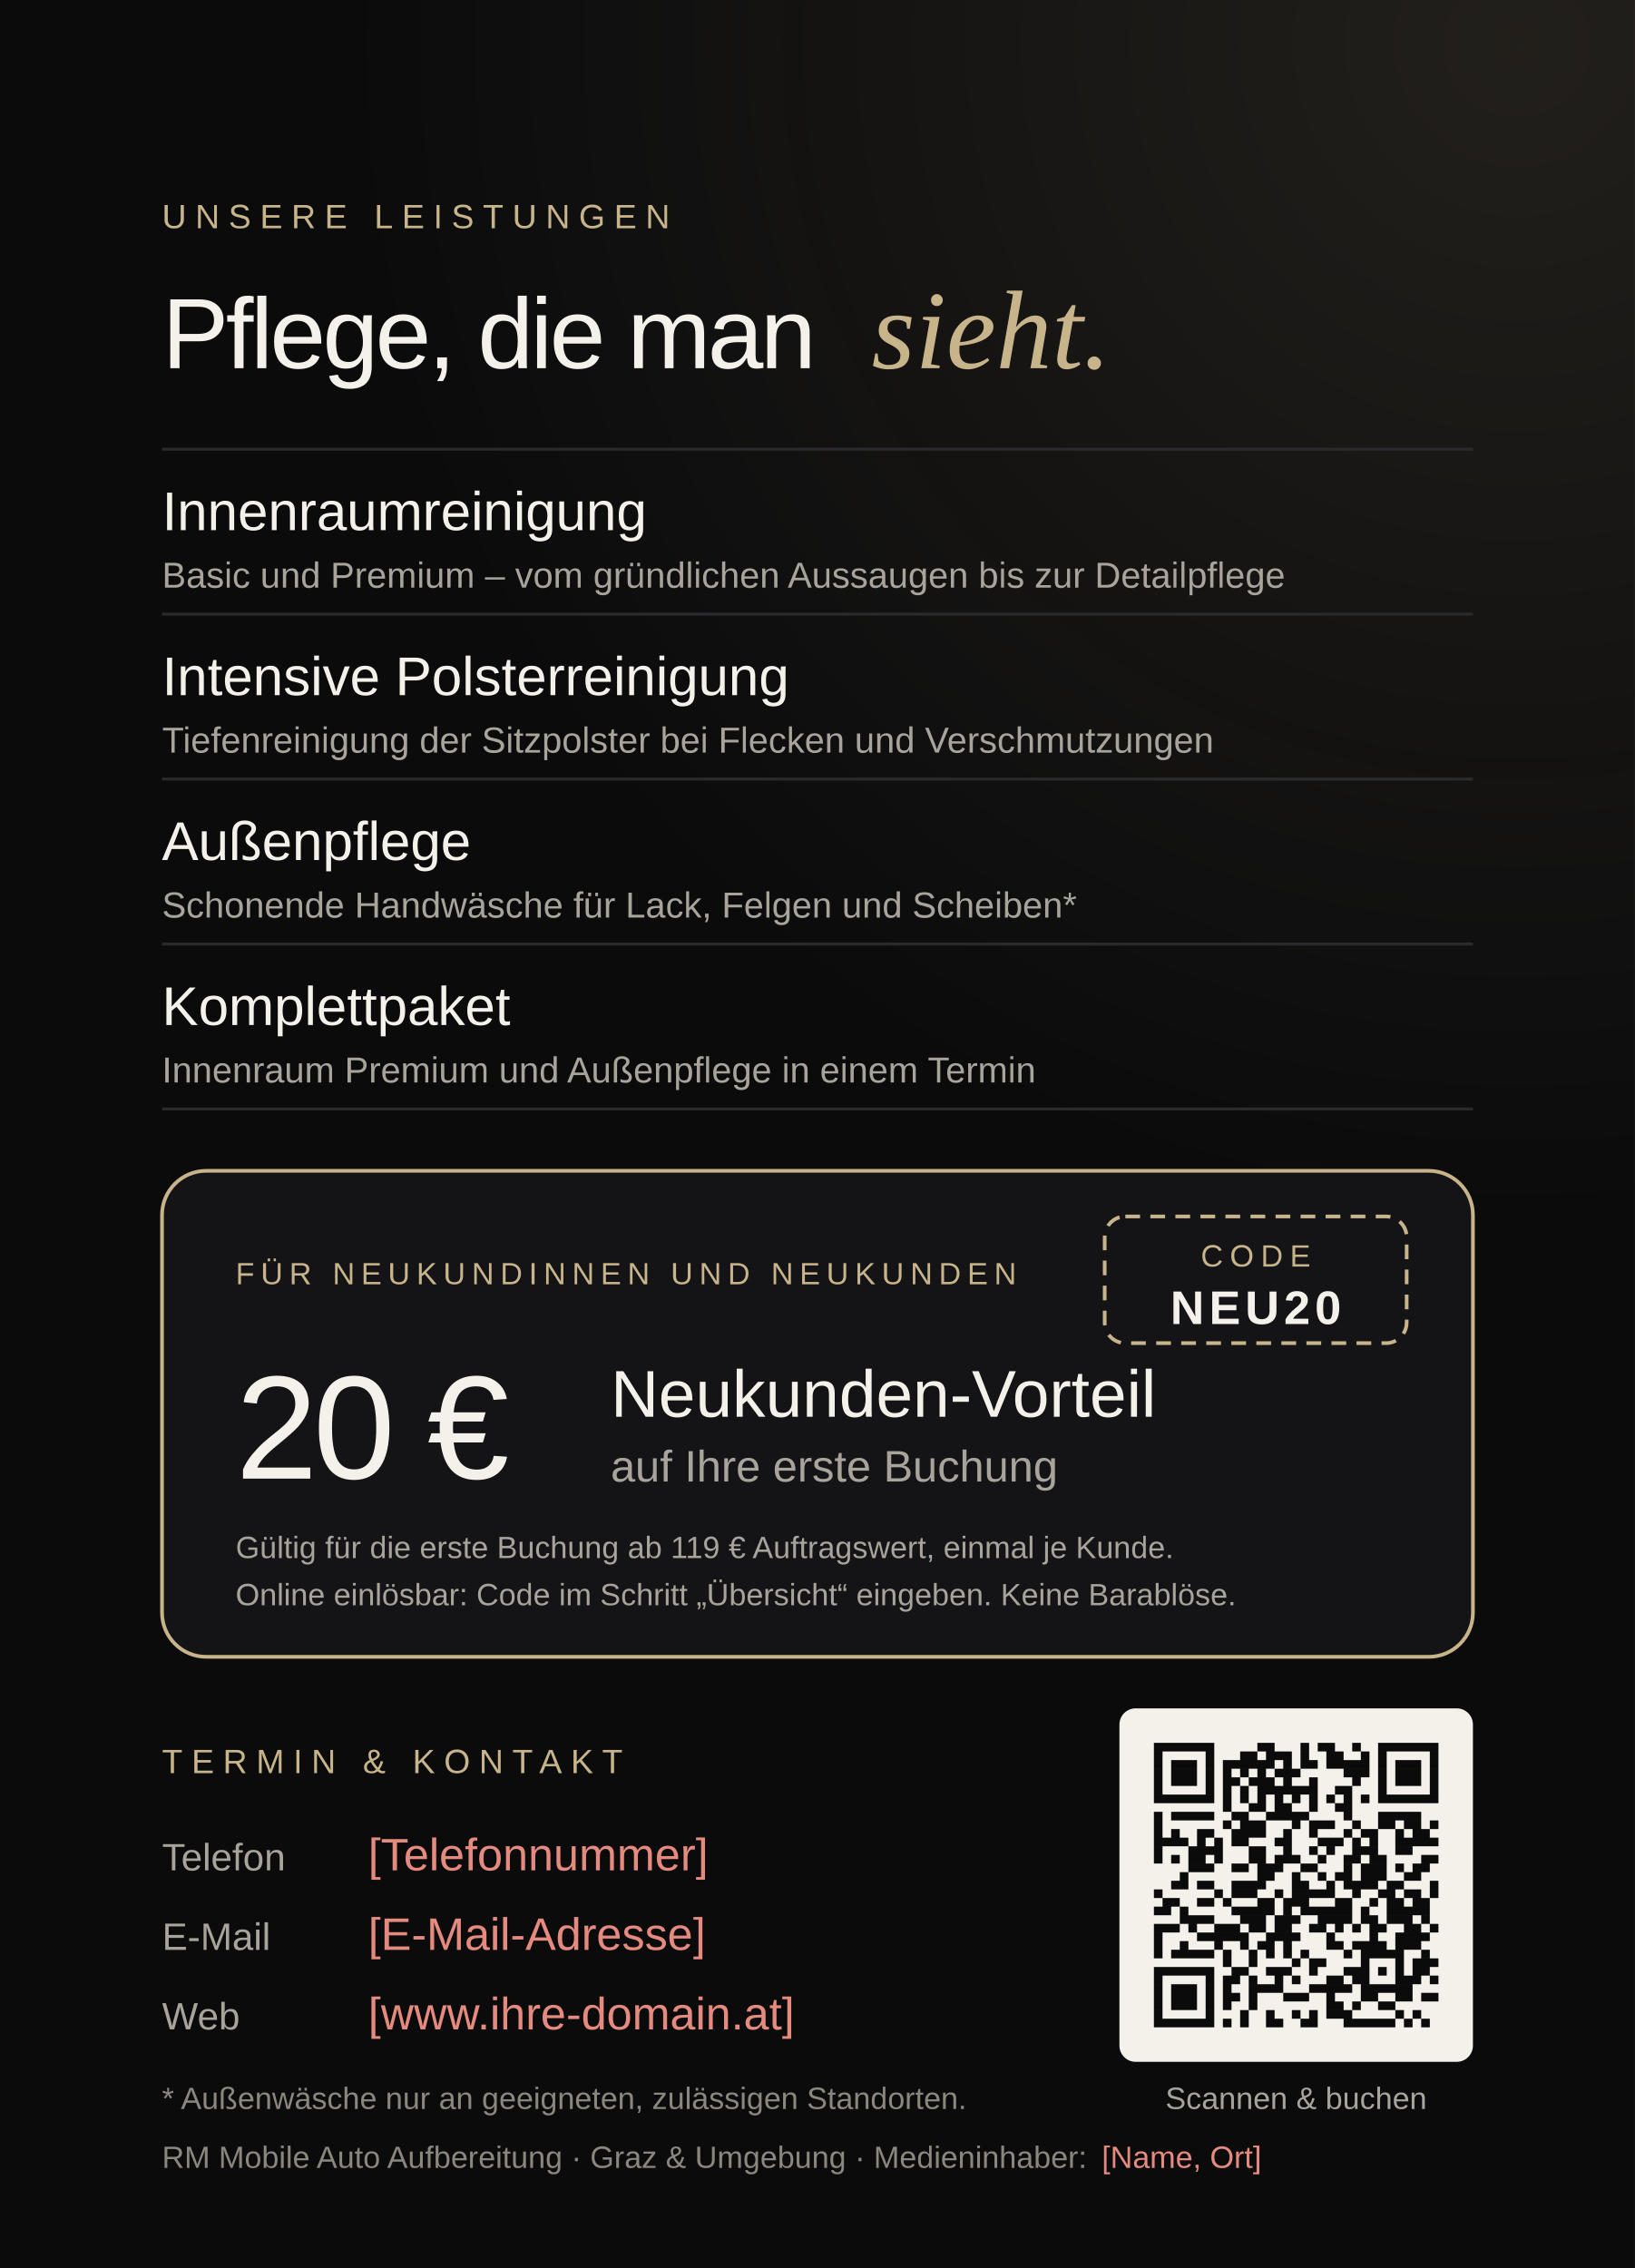
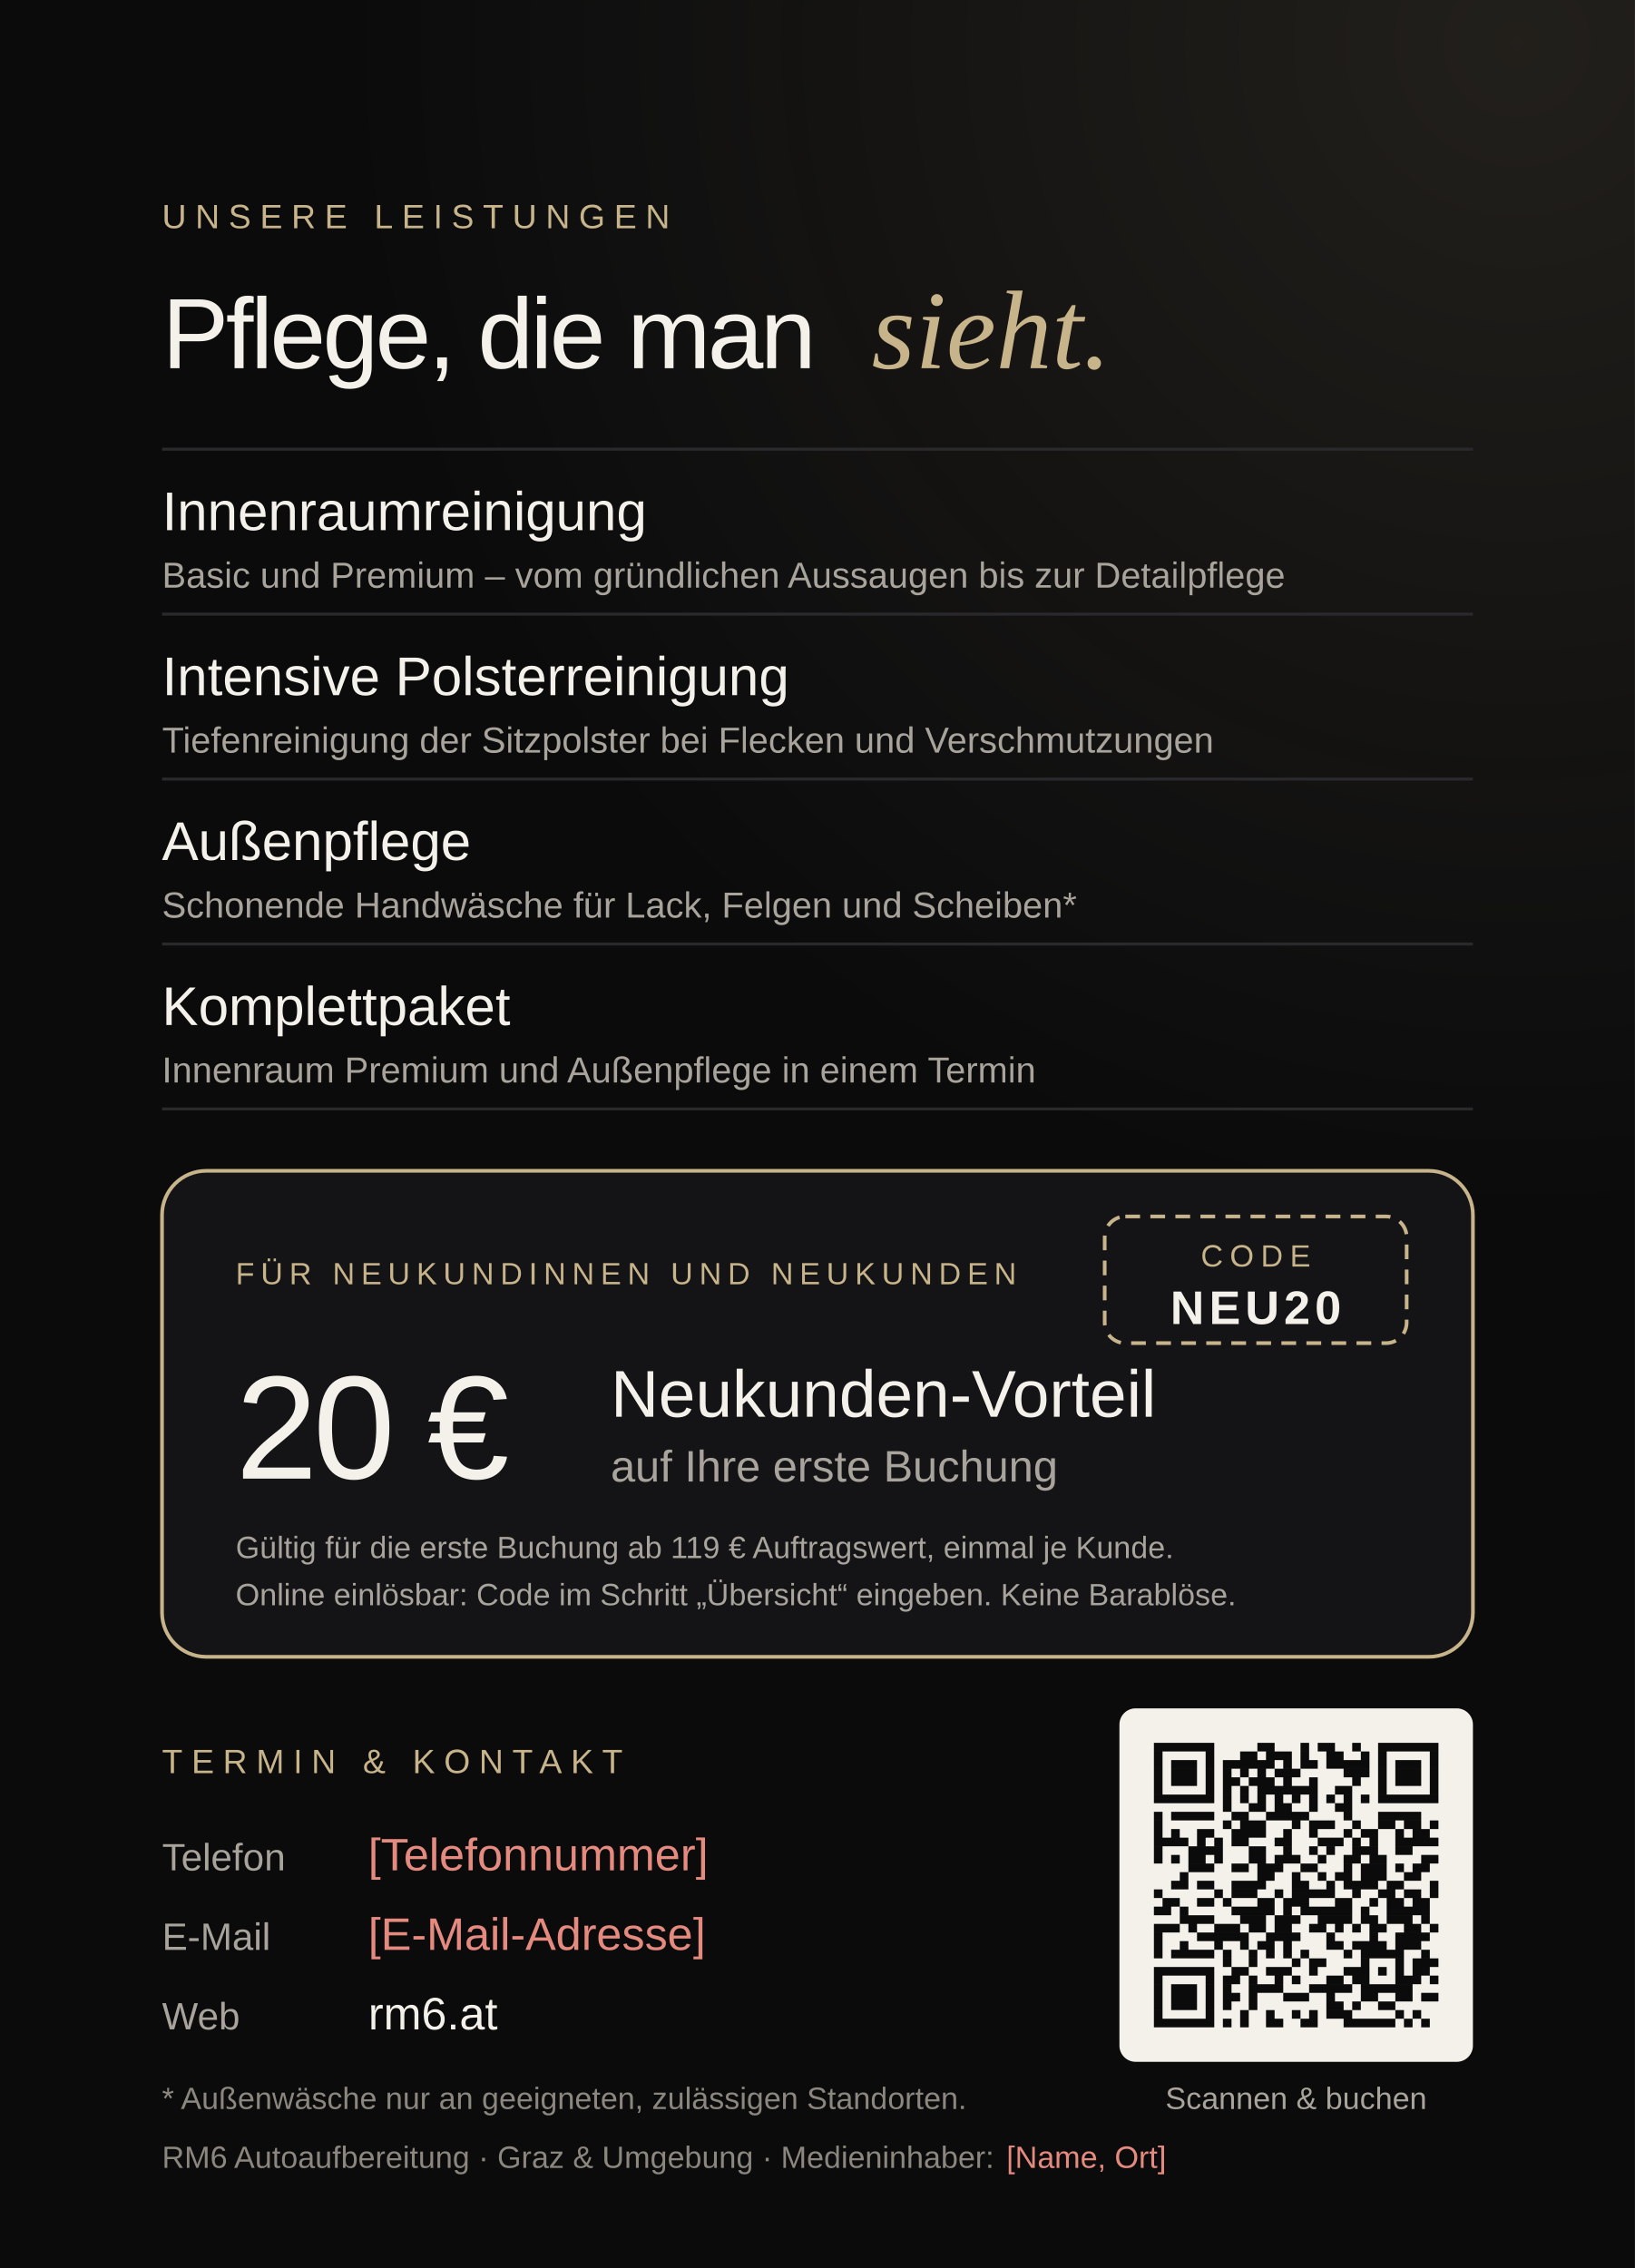
<svg xmlns="http://www.w3.org/2000/svg" width="111mm" height="154mm" viewBox="-3 -3 111 154">
  <defs>
    <radialGradient id="g" gradientUnits="userSpaceOnUse" cx="100" cy="0" r="80">
      <stop offset="0" stop-color="#c8b48a" stop-opacity="0.12" />
      <stop offset="1" stop-color="#c8b48a" stop-opacity="0" />
    </radialGradient>
  </defs>
  <rect x="-3" y="-3" width="111" height="154" fill="#0b0b0c" />
  <rect x="-3" y="-3" width="111" height="154" fill="url(#g)" />
  <text x="8" y="12.5" font-family="Geist, 'Helvetica Neue', Arial, sans-serif" font-size="2.3" font-weight="500" fill="#c8b48a" letter-spacing="0.598">UNSERE LEISTUNGEN</text>
  <text x="8" y="22" font-family="Geist, 'Helvetica Neue', Arial, sans-serif" font-size="6.8" font-weight="500" fill="#f4f1ea" letter-spacing="-0.204">Pflege, die man</text>
  <text x="56.177" y="22" font-family="'Instrument Serif', 'Times New Roman', serif" font-size="7.6" font-weight="400" font-style="italic" fill="#c8b48a">sieht.</text>
  <line x1="8" y1="27.5" x2="97" y2="27.5" stroke="#2a2a2d" stroke-width="0.2" />
  <text x="8" y="33" font-family="Geist, 'Helvetica Neue', Arial, sans-serif" font-size="3.7" font-weight="500" fill="#f4f1ea">Innenraumreinigung</text>
  <text x="8" y="36.9" font-family="Geist, 'Helvetica Neue', Arial, sans-serif" font-size="2.45" font-weight="400" fill="#a8a49c">Basic und Premium – vom gründlichen Aussaugen bis zur Detailpflege</text>
  <line x1="8" y1="38.7" x2="97" y2="38.7" stroke="#2a2a2d" stroke-width="0.2" />
  <text x="8" y="44.2" font-family="Geist, 'Helvetica Neue', Arial, sans-serif" font-size="3.7" font-weight="500" fill="#f4f1ea">Intensive Polsterreinigung</text>
  <text x="8" y="48.1" font-family="Geist, 'Helvetica Neue', Arial, sans-serif" font-size="2.45" font-weight="400" fill="#a8a49c">Tiefenreinigung der Sitzpolster bei Flecken und Verschmutzungen</text>
  <line x1="8" y1="49.9" x2="97" y2="49.9" stroke="#2a2a2d" stroke-width="0.2" />
  <text x="8" y="55.4" font-family="Geist, 'Helvetica Neue', Arial, sans-serif" font-size="3.7" font-weight="500" fill="#f4f1ea">Außenpflege</text>
  <text x="8" y="59.3" font-family="Geist, 'Helvetica Neue', Arial, sans-serif" font-size="2.45" font-weight="400" fill="#a8a49c">Schonende Handwäsche für Lack, Felgen und Scheiben*</text>
  <line x1="8" y1="61.1" x2="97" y2="61.1" stroke="#2a2a2d" stroke-width="0.2" />
  <text x="8" y="66.6" font-family="Geist, 'Helvetica Neue', Arial, sans-serif" font-size="3.7" font-weight="500" fill="#f4f1ea">Komplettpaket</text>
  <text x="8" y="70.5" font-family="Geist, 'Helvetica Neue', Arial, sans-serif" font-size="2.45" font-weight="400" fill="#a8a49c">Innenraum Premium und Außenpflege in einem Termin</text>
  <line x1="8" y1="72.3" x2="97" y2="72.3" stroke="#2a2a2d" stroke-width="0.2" />
  <rect x="8" y="76.5" width="89" height="33" rx="3" fill="#141417" stroke="#c8b48a" stroke-width="0.25" />
  <text x="13" y="84.2" font-family="Geist, 'Helvetica Neue', Arial, sans-serif" font-size="2.1" font-weight="500" fill="#c8b48a" letter-spacing="0.42">FÜR NEUKUNDINNEN UND NEUKUNDEN</text>
  <rect x="72" y="79.6" width="20.5" height="8.6" rx="1.4" fill="none" stroke="#c8b48a" stroke-width="0.25" stroke-dasharray="1 0.7" />
  <text x="82.25" y="83" font-family="Geist, 'Helvetica Neue', Arial, sans-serif" font-size="2.1" font-weight="500" fill="#c8b48a" text-anchor="middle" letter-spacing="0.462">CODE</text>
  <text x="82.25" y="86.9" font-family="Geist, 'Helvetica Neue', Arial, sans-serif" font-size="3.2" font-weight="600" fill="#f4f1ea" text-anchor="middle" letter-spacing="0.32">NEU20</text>
  <text x="13" y="97.4" font-family="Geist, 'Helvetica Neue', Arial, sans-serif" font-size="10" font-weight="500" fill="#f4f1ea" letter-spacing="-0.3">20 €</text>
  <text x="38.46" y="93.2" font-family="Geist, 'Helvetica Neue', Arial, sans-serif" font-size="4.5" font-weight="500" fill="#f4f1ea">Neukunden-Vorteil</text>
  <text x="38.46" y="97.6" font-family="Geist, 'Helvetica Neue', Arial, sans-serif" font-size="3" font-weight="400" fill="#a8a49c">auf Ihre erste Buchung</text>
  <text x="13" y="102.8" font-family="Geist, 'Helvetica Neue', Arial, sans-serif" font-size="2.1" font-weight="400" fill="#a8a49c">Gültig für die erste Buchung ab 119 € Auftragswert, einmal je Kunde.</text>
  <text x="13" y="106" font-family="Geist, 'Helvetica Neue', Arial, sans-serif" font-size="2.1" font-weight="400" fill="#a8a49c">Online einlösbar: Code im Schritt „Übersicht“ eingeben. Keine Barablöse.</text>
  <text x="8" y="117.4" font-family="Geist, 'Helvetica Neue', Arial, sans-serif" font-size="2.3" font-weight="500" fill="#c8b48a" letter-spacing="0.598">TERMIN &amp; KONTAKT</text>
  <text x="8" y="124" font-family="Geist, 'Helvetica Neue', Arial, sans-serif" font-size="2.6" font-weight="400" fill="#a8a49c">Telefon</text>
  <text x="22" y="124" font-family="Geist, 'Helvetica Neue', Arial, sans-serif" font-size="3.1" font-weight="400" fill="#e58a7e">[Telefonnummer]</text>
  <text x="8" y="129.4" font-family="Geist, 'Helvetica Neue', Arial, sans-serif" font-size="2.6" font-weight="400" fill="#a8a49c">E-Mail</text>
  <text x="22" y="129.4" font-family="Geist, 'Helvetica Neue', Arial, sans-serif" font-size="3.1" font-weight="400" fill="#e58a7e">[E-Mail-Adresse]</text>
  <text x="8" y="134.8" font-family="Geist, 'Helvetica Neue', Arial, sans-serif" font-size="2.6" font-weight="400" fill="#a8a49c">Web</text>
-   <text x="22" y="134.8" font-family="Geist, 'Helvetica Neue', Arial, sans-serif" font-size="3.1" font-weight="400" fill="#e58a7e">[www.ihre-domain.at]</text>
+   <text x="22" y="134.8" font-family="Geist, 'Helvetica Neue', Arial, sans-serif" font-size="3.1" font-weight="400" fill="#f4f1ea">rm6.at</text>
  <rect x="73" y="113" width="24" height="24" rx="1.1" fill="#f4f1ea" />
  <path d="M75.341 115.341h4.098v0.585h-4.098zM82.366 115.341h1.171v0.585h-1.171zM85.293 115.341h0.585v0.585h-0.585zM86.463 115.341h1.171v0.585h-1.171zM88.805 115.341h0.585v0.585h-0.585zM90.561 115.341h4.098v0.585h-4.098zM75.341 115.927h0.585v0.585h-0.585zM78.854 115.927h0.585v0.585h-0.585zM81.195 115.927h1.171v0.585h-1.171zM82.951 115.927h1.756v0.585h-1.756zM85.293 115.927h0.585v0.585h-0.585zM87.049 115.927h1.171v0.585h-1.171zM89.39 115.927h0.585v0.585h-0.585zM90.561 115.927h0.585v0.585h-0.585zM94.073 115.927h0.585v0.585h-0.585zM75.341 116.512h0.585v0.585h-0.585zM76.512 116.512h1.756v0.585h-1.756zM78.854 116.512h0.585v0.585h-0.585zM80.024 116.512h3.512v0.585h-3.512zM84.122 116.512h0.585v0.585h-0.585zM85.293 116.512h1.171v0.585h-1.171zM87.049 116.512h2.927v0.585h-2.927zM90.561 116.512h0.585v0.585h-0.585zM91.732 116.512h1.756v0.585h-1.756zM94.073 116.512h0.585v0.585h-0.585zM75.341 117.098h0.585v0.585h-0.585zM76.512 117.098h1.756v0.585h-1.756zM78.854 117.098h0.585v0.585h-0.585zM80.024 117.098h0.585v0.585h-0.585zM81.195 117.098h0.585v0.585h-0.585zM82.366 117.098h0.585v0.585h-0.585zM83.537 117.098h1.756v0.585h-1.756zM88.22 117.098h1.756v0.585h-1.756zM90.561 117.098h0.585v0.585h-0.585zM91.732 117.098h1.756v0.585h-1.756zM94.073 117.098h0.585v0.585h-0.585zM75.341 117.683h0.585v0.585h-0.585zM76.512 117.683h1.756v0.585h-1.756zM78.854 117.683h0.585v0.585h-0.585zM80.024 117.683h1.171v0.585h-1.171zM81.78 117.683h1.756v0.585h-1.756zM84.122 117.683h0.585v0.585h-0.585zM85.878 117.683h0.585v0.585h-0.585zM88.805 117.683h0.585v0.585h-0.585zM90.561 117.683h0.585v0.585h-0.585zM91.732 117.683h1.756v0.585h-1.756zM94.073 117.683h0.585v0.585h-0.585zM75.341 118.268h0.585v0.585h-0.585zM78.854 118.268h0.585v0.585h-0.585zM80.024 118.268h0.585v0.585h-0.585zM81.195 118.268h0.585v0.585h-0.585zM82.366 118.268h4.098v0.585h-4.098zM87.634 118.268h1.171v0.585h-1.171zM90.561 118.268h0.585v0.585h-0.585zM94.073 118.268h0.585v0.585h-0.585zM75.341 118.854h4.098v0.585h-4.098zM80.024 118.854h0.585v0.585h-0.585zM81.195 118.854h0.585v0.585h-0.585zM82.366 118.854h0.585v0.585h-0.585zM83.537 118.854h0.585v0.585h-0.585zM84.707 118.854h0.585v0.585h-0.585zM85.878 118.854h0.585v0.585h-0.585zM87.049 118.854h0.585v0.585h-0.585zM88.22 118.854h0.585v0.585h-0.585zM89.39 118.854h0.585v0.585h-0.585zM90.561 118.854h4.098v0.585h-4.098zM80.024 119.439h0.585v0.585h-0.585zM81.78 119.439h1.171v0.585h-1.171zM83.537 119.439h1.171v0.585h-1.171zM85.878 119.439h0.585v0.585h-0.585zM87.634 119.439h1.171v0.585h-1.171zM75.341 120.024h0.585v0.585h-0.585zM76.512 120.024h2.927v0.585h-2.927zM80.61 120.024h1.171v0.585h-1.171zM82.951 120.024h2.927v0.585h-2.927zM88.22 120.024h0.585v0.585h-0.585zM90.561 120.024h2.927v0.585h-2.927zM75.341 120.61h0.585v0.585h-0.585zM80.024 120.61h0.585v0.585h-0.585zM81.195 120.61h1.756v0.585h-1.756zM84.707 120.61h0.585v0.585h-0.585zM85.878 120.61h1.756v0.585h-1.756zM88.805 120.61h0.585v0.585h-0.585zM90.561 120.61h1.171v0.585h-1.171zM92.317 120.61h1.171v0.585h-1.171zM94.073 120.61h0.585v0.585h-0.585zM75.341 121.195h0.585v0.585h-0.585zM76.512 121.195h0.585v0.585h-0.585zM78.268 121.195h1.171v0.585h-1.171zM80.61 121.195h2.341v0.585h-2.341zM84.122 121.195h0.585v0.585h-0.585zM85.878 121.195h0.585v0.585h-0.585zM88.22 121.195h0.585v0.585h-0.585zM89.39 121.195h1.171v0.585h-1.171zM91.732 121.195h0.585v0.585h-0.585zM92.902 121.195h1.171v0.585h-1.171zM75.341 121.78h2.341v0.585h-2.341zM78.268 121.78h0.585v0.585h-0.585zM79.439 121.78h0.585v0.585h-0.585zM80.61 121.78h1.171v0.585h-1.171zM83.537 121.78h1.171v0.585h-1.171zM86.463 121.78h1.756v0.585h-1.756zM88.805 121.78h0.585v0.585h-0.585zM89.976 121.78h0.585v0.585h-0.585zM91.732 121.78h2.927v0.585h-2.927zM75.341 122.366h0.585v0.585h-0.585zM77.683 122.366h2.341v0.585h-2.341zM81.78 122.366h1.171v0.585h-1.171zM84.122 122.366h0.585v0.585h-0.585zM85.878 122.366h0.585v0.585h-0.585zM87.049 122.366h0.585v0.585h-0.585zM88.805 122.366h1.756v0.585h-1.756zM91.732 122.366h1.171v0.585h-1.171zM75.341 122.951h0.585v0.585h-0.585zM76.512 122.951h0.585v0.585h-0.585zM77.683 122.951h1.171v0.585h-1.171zM79.439 122.951h0.585v0.585h-0.585zM81.78 122.951h1.171v0.585h-1.171zM83.537 122.951h1.756v0.585h-1.756zM86.463 122.951h0.585v0.585h-0.585zM88.22 122.951h1.171v0.585h-1.171zM89.976 122.951h1.171v0.585h-1.171zM93.488 122.951h1.171v0.585h-1.171zM77.683 123.537h1.756v0.585h-1.756zM80.61 123.537h1.171v0.585h-1.171zM82.366 123.537h1.756v0.585h-1.756zM85.293 123.537h1.171v0.585h-1.171zM88.22 123.537h0.585v0.585h-0.585zM89.39 123.537h1.756v0.585h-1.756zM91.732 123.537h0.585v0.585h-0.585zM92.902 123.537h1.171v0.585h-1.171zM77.098 124.122h0.585v0.585h-0.585zM82.366 124.122h1.171v0.585h-1.171zM84.707 124.122h0.585v0.585h-0.585zM86.463 124.122h0.585v0.585h-0.585zM87.634 124.122h1.171v0.585h-1.171zM89.39 124.122h1.756v0.585h-1.756zM92.317 124.122h1.171v0.585h-1.171zM76.512 124.707h1.171v0.585h-1.171zM78.268 124.707h1.171v0.585h-1.171zM80.61 124.707h2.341v0.585h-2.341zM84.707 124.707h1.171v0.585h-1.171zM87.049 124.707h0.585v0.585h-0.585zM88.22 124.707h2.341v0.585h-2.341zM91.146 124.707h1.171v0.585h-1.171zM94.073 124.707h0.585v0.585h-0.585zM75.341 125.293h0.585v0.585h-0.585zM79.439 125.293h0.585v0.585h-0.585zM80.61 125.293h1.756v0.585h-1.756zM83.537 125.293h0.585v0.585h-0.585zM84.707 125.293h2.927v0.585h-2.927zM88.805 125.293h0.585v0.585h-0.585zM90.561 125.293h1.171v0.585h-1.171zM92.317 125.293h1.171v0.585h-1.171zM94.073 125.293h0.585v0.585h-0.585zM75.927 125.878h1.171v0.585h-1.171zM78.268 125.878h1.171v0.585h-1.171zM80.024 125.878h0.585v0.585h-0.585zM82.366 125.878h1.171v0.585h-1.171zM84.122 125.878h1.756v0.585h-1.756zM87.634 125.878h1.171v0.585h-1.171zM89.976 125.878h0.585v0.585h-0.585zM91.146 125.878h1.171v0.585h-1.171zM92.902 125.878h1.171v0.585h-1.171zM75.341 126.463h1.171v0.585h-1.171zM77.098 126.463h0.585v0.585h-0.585zM80.61 126.463h2.927v0.585h-2.927zM84.122 126.463h0.585v0.585h-0.585zM85.293 126.463h3.512v0.585h-3.512zM89.39 126.463h0.585v0.585h-0.585zM91.146 126.463h2.927v0.585h-2.927zM77.098 127.049h2.341v0.585h-2.341zM81.195 127.049h1.756v0.585h-1.756zM83.537 127.049h1.756v0.585h-1.756zM86.463 127.049h2.341v0.585h-2.341zM89.39 127.049h1.171v0.585h-1.171zM91.146 127.049h1.756v0.585h-1.756zM93.488 127.049h0.585v0.585h-0.585zM75.341 127.634h1.756v0.585h-1.756zM77.683 127.634h0.585v0.585h-0.585zM79.439 127.634h1.756v0.585h-1.756zM81.78 127.634h1.171v0.585h-1.171zM83.537 127.634h1.171v0.585h-1.171zM85.878 127.634h1.171v0.585h-1.171zM87.634 127.634h0.585v0.585h-0.585zM88.805 127.634h0.585v0.585h-0.585zM89.976 127.634h1.171v0.585h-1.171zM92.317 127.634h1.171v0.585h-1.171zM94.073 127.634h0.585v0.585h-0.585zM75.341 128.22h0.585v0.585h-0.585zM78.268 128.22h3.512v0.585h-3.512zM82.951 128.22h2.341v0.585h-2.341zM87.049 128.22h0.585v0.585h-0.585zM89.976 128.22h0.585v0.585h-0.585zM91.732 128.22h2.341v0.585h-2.341zM75.341 128.805h0.585v0.585h-0.585zM77.098 128.805h0.585v0.585h-0.585zM79.439 128.805h0.585v0.585h-0.585zM81.195 128.805h0.585v0.585h-0.585zM82.366 128.805h1.171v0.585h-1.171zM84.122 128.805h0.585v0.585h-0.585zM87.049 128.805h1.171v0.585h-1.171zM88.805 128.805h2.341v0.585h-2.341zM91.732 128.805h1.756v0.585h-1.756zM75.341 129.39h0.585v0.585h-0.585zM76.512 129.39h2.927v0.585h-2.927zM80.024 129.39h0.585v0.585h-0.585zM81.78 129.39h0.585v0.585h-0.585zM82.951 129.39h0.585v0.585h-0.585zM84.122 129.39h0.585v0.585h-0.585zM85.293 129.39h0.585v0.585h-0.585zM88.22 129.39h0.585v0.585h-0.585zM89.39 129.39h2.927v0.585h-2.927zM93.488 129.39h0.585v0.585h-0.585zM80.024 129.976h0.585v0.585h-0.585zM81.78 129.976h0.585v0.585h-0.585zM84.707 129.976h0.585v0.585h-0.585zM85.878 129.976h1.171v0.585h-1.171zM89.39 129.976h0.585v0.585h-0.585zM91.732 129.976h0.585v0.585h-0.585zM92.902 129.976h1.756v0.585h-1.756zM75.341 130.561h4.098v0.585h-4.098zM80.61 130.561h1.171v0.585h-1.171zM82.951 130.561h1.756v0.585h-1.756zM85.878 130.561h0.585v0.585h-0.585zM88.22 130.561h1.756v0.585h-1.756zM90.561 130.561h0.585v0.585h-0.585zM91.732 130.561h0.585v0.585h-0.585zM92.902 130.561h1.171v0.585h-1.171zM75.341 131.146h0.585v0.585h-0.585zM78.854 131.146h0.585v0.585h-0.585zM80.024 131.146h1.171v0.585h-1.171zM81.78 131.146h0.585v0.585h-0.585zM83.537 131.146h0.585v0.585h-0.585zM84.707 131.146h0.585v0.585h-0.585zM87.049 131.146h1.171v0.585h-1.171zM88.805 131.146h1.171v0.585h-1.171zM91.732 131.146h1.756v0.585h-1.756zM94.073 131.146h0.585v0.585h-0.585zM75.341 131.732h0.585v0.585h-0.585zM76.512 131.732h1.756v0.585h-1.756zM78.854 131.732h0.585v0.585h-0.585zM80.024 131.732h0.585v0.585h-0.585zM81.78 131.732h2.341v0.585h-2.341zM85.878 131.732h2.927v0.585h-2.927zM89.39 131.732h3.512v0.585h-3.512zM75.341 132.317h0.585v0.585h-0.585zM76.512 132.317h1.756v0.585h-1.756zM78.854 132.317h0.585v0.585h-0.585zM80.024 132.317h1.171v0.585h-1.171zM81.78 132.317h0.585v0.585h-0.585zM84.122 132.317h1.756v0.585h-1.756zM87.049 132.317h0.585v0.585h-0.585zM89.39 132.317h1.171v0.585h-1.171zM91.732 132.317h1.171v0.585h-1.171zM93.488 132.317h1.171v0.585h-1.171zM75.341 132.902h0.585v0.585h-0.585zM76.512 132.902h1.756v0.585h-1.756zM78.854 132.902h0.585v0.585h-0.585zM80.024 132.902h0.585v0.585h-0.585zM81.78 132.902h0.585v0.585h-0.585zM87.049 132.902h1.171v0.585h-1.171zM88.805 132.902h0.585v0.585h-0.585zM90.561 132.902h1.171v0.585h-1.171zM75.341 133.488h0.585v0.585h-0.585zM78.854 133.488h0.585v0.585h-0.585zM81.195 133.488h0.585v0.585h-0.585zM82.951 133.488h0.585v0.585h-0.585zM84.707 133.488h0.585v0.585h-0.585zM85.878 133.488h0.585v0.585h-0.585zM87.049 133.488h1.756v0.585h-1.756zM91.732 133.488h0.585v0.585h-0.585zM92.902 133.488h0.585v0.585h-0.585zM75.341 134.073h4.098v0.585h-4.098zM80.024 134.073h0.585v0.585h-0.585zM81.195 134.073h0.585v0.585h-0.585zM82.951 134.073h1.171v0.585h-1.171zM85.293 134.073h1.171v0.585h-1.171zM88.22 134.073h3.512v0.585h-3.512zM92.317 134.073h0.585v0.585h-0.585zM93.488 134.073h0.585v0.585h-0.585z" fill="#0b0b0c" />
  <text x="85" y="140.2" font-family="Geist, 'Helvetica Neue', Arial, sans-serif" font-size="2.1" font-weight="400" fill="#a8a49c" text-anchor="middle">Scannen &amp; buchen</text>
  <text x="8" y="140.2" font-family="Geist, 'Helvetica Neue', Arial, sans-serif" font-size="2.1" font-weight="400" fill="#8b877f">* Außenwäsche nur an geeigneten, zulässigen Standorten.</text>
-   <text x="8" y="144.2" font-family="Geist, 'Helvetica Neue', Arial, sans-serif" font-size="2.1" font-weight="400" fill="#8b877f">RM Mobile Auto Aufbereitung · Graz &amp; Umgebung · Medieninhaber: </text>
-   <text x="71.798" y="144.2" font-family="Geist, 'Helvetica Neue', Arial, sans-serif" font-size="2.1" font-weight="400" fill="#e58a7e">[Name, Ort]</text>
+   <text x="8" y="144.2" font-family="Geist, 'Helvetica Neue', Arial, sans-serif" font-size="2.1" font-weight="400" fill="#8b877f">RM6 Autoaufbereitung · Graz &amp; Umgebung · Medieninhaber: </text>
+   <text x="65.328" y="144.2" font-family="Geist, 'Helvetica Neue', Arial, sans-serif" font-size="2.1" font-weight="400" fill="#e58a7e">[Name, Ort]</text>
</svg>
